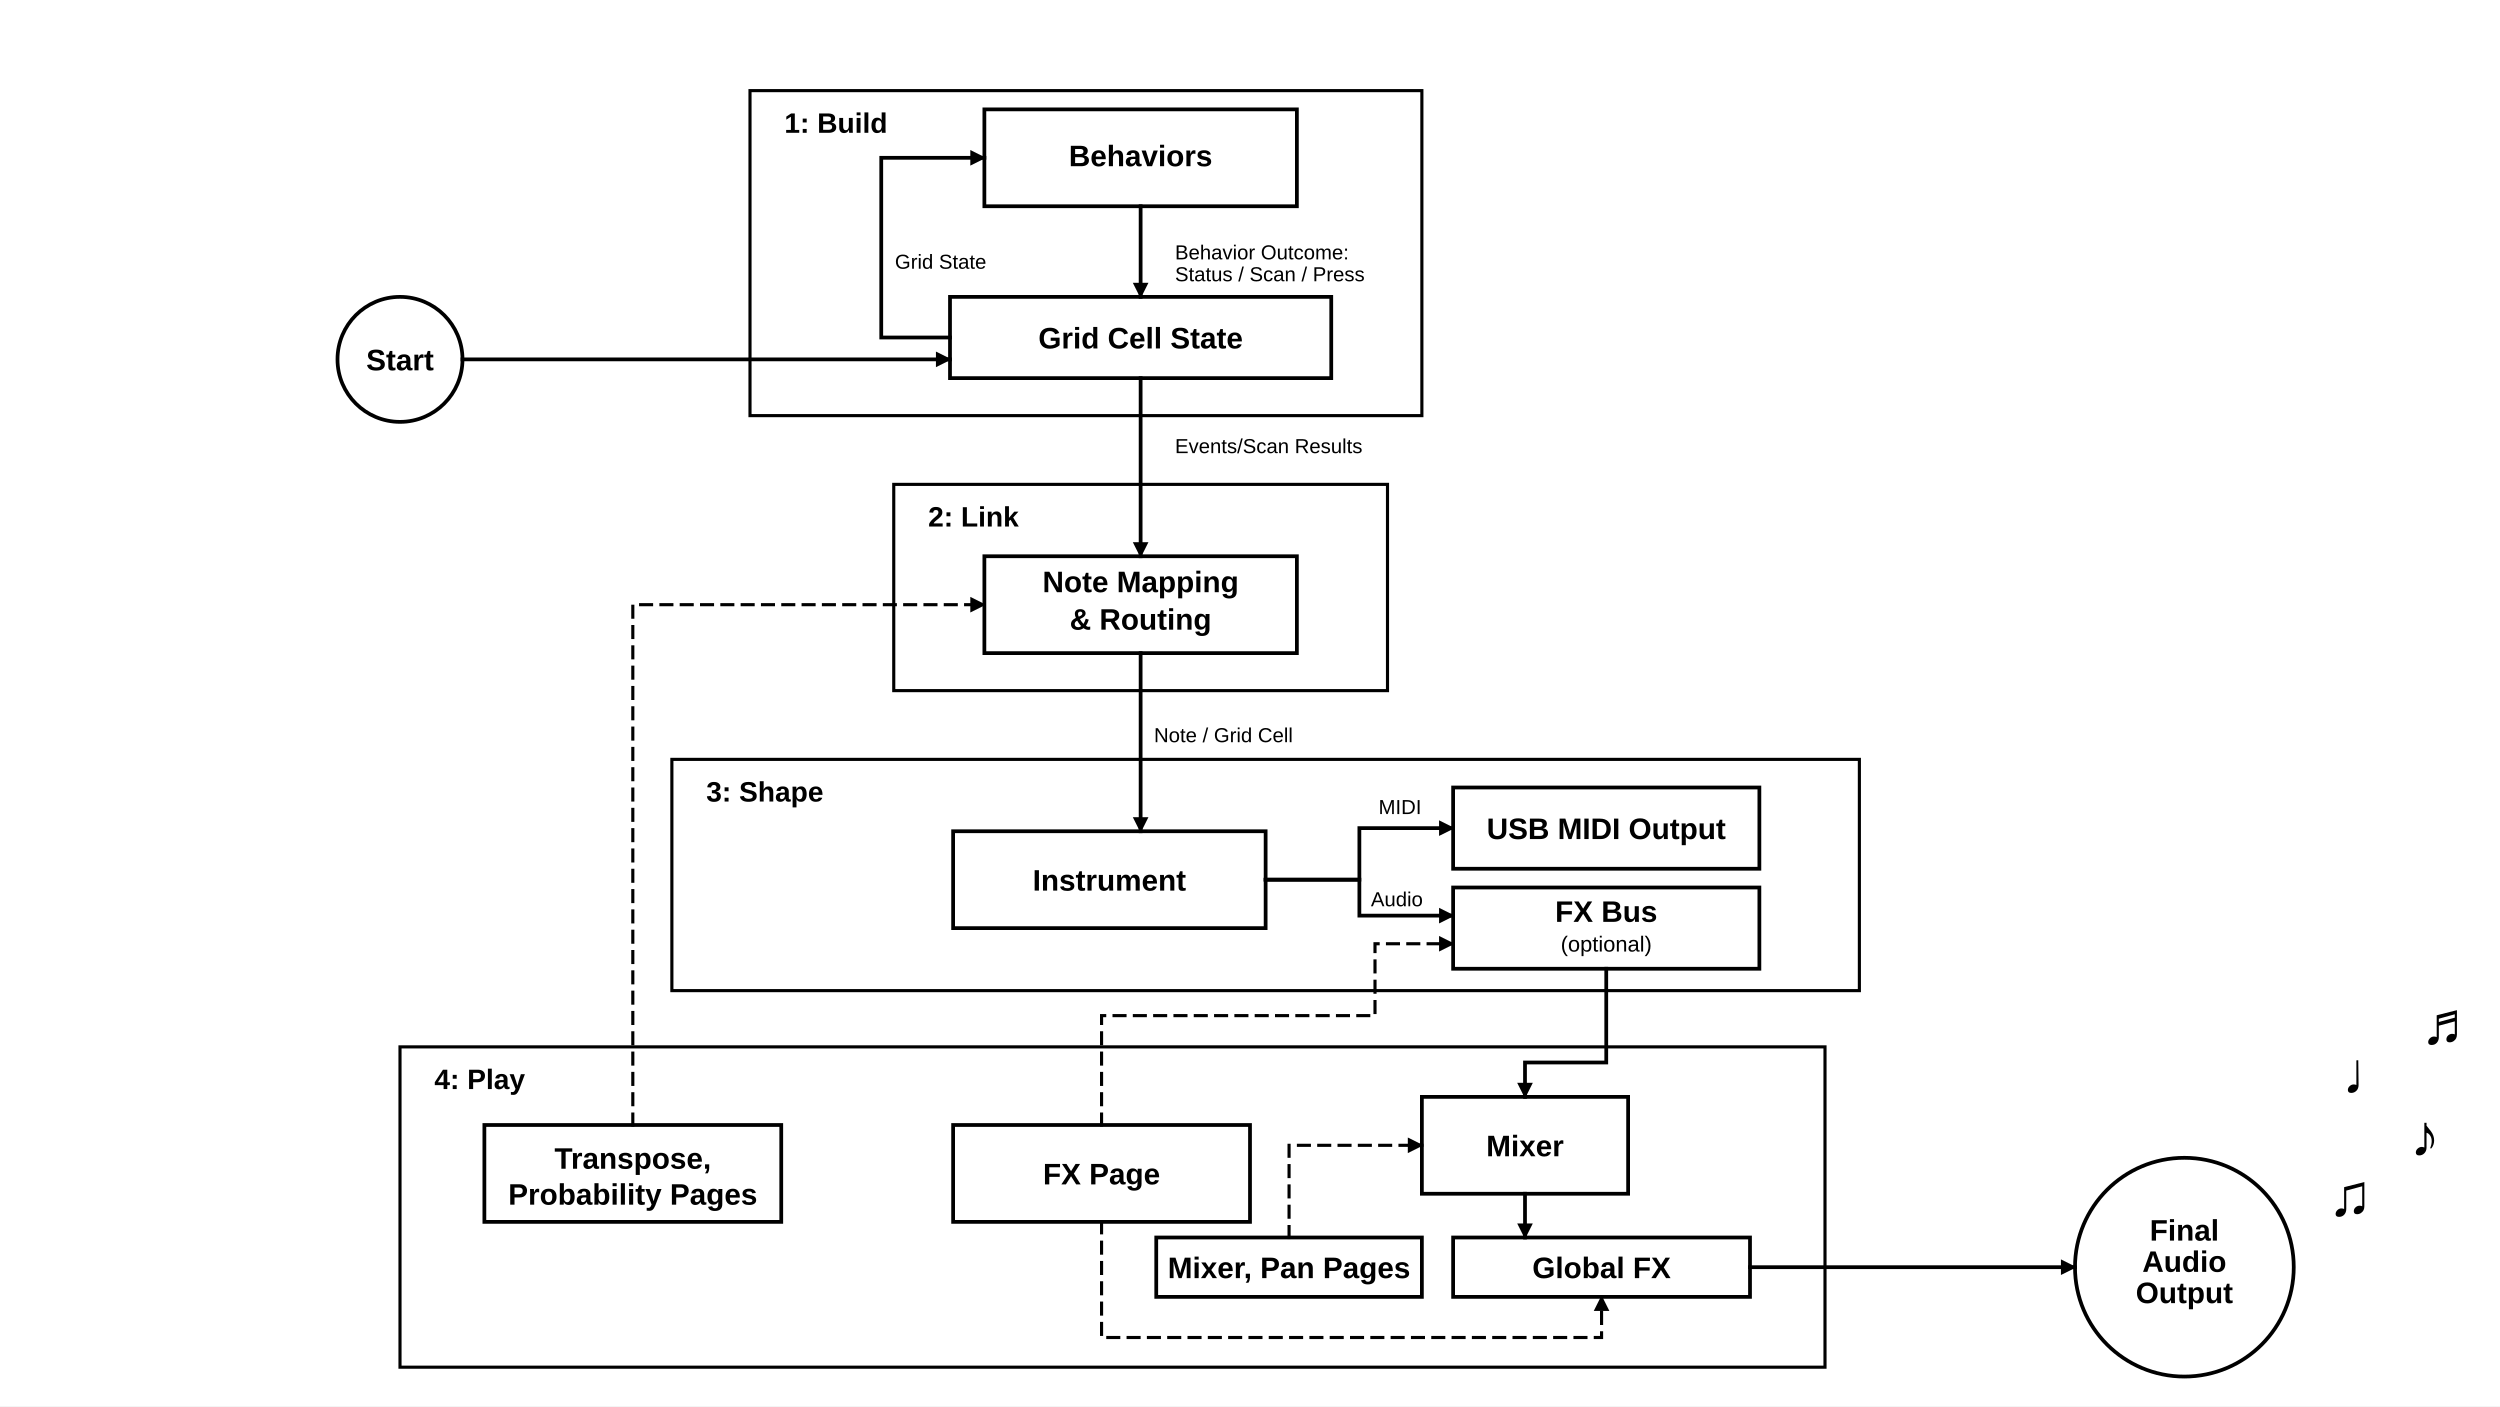
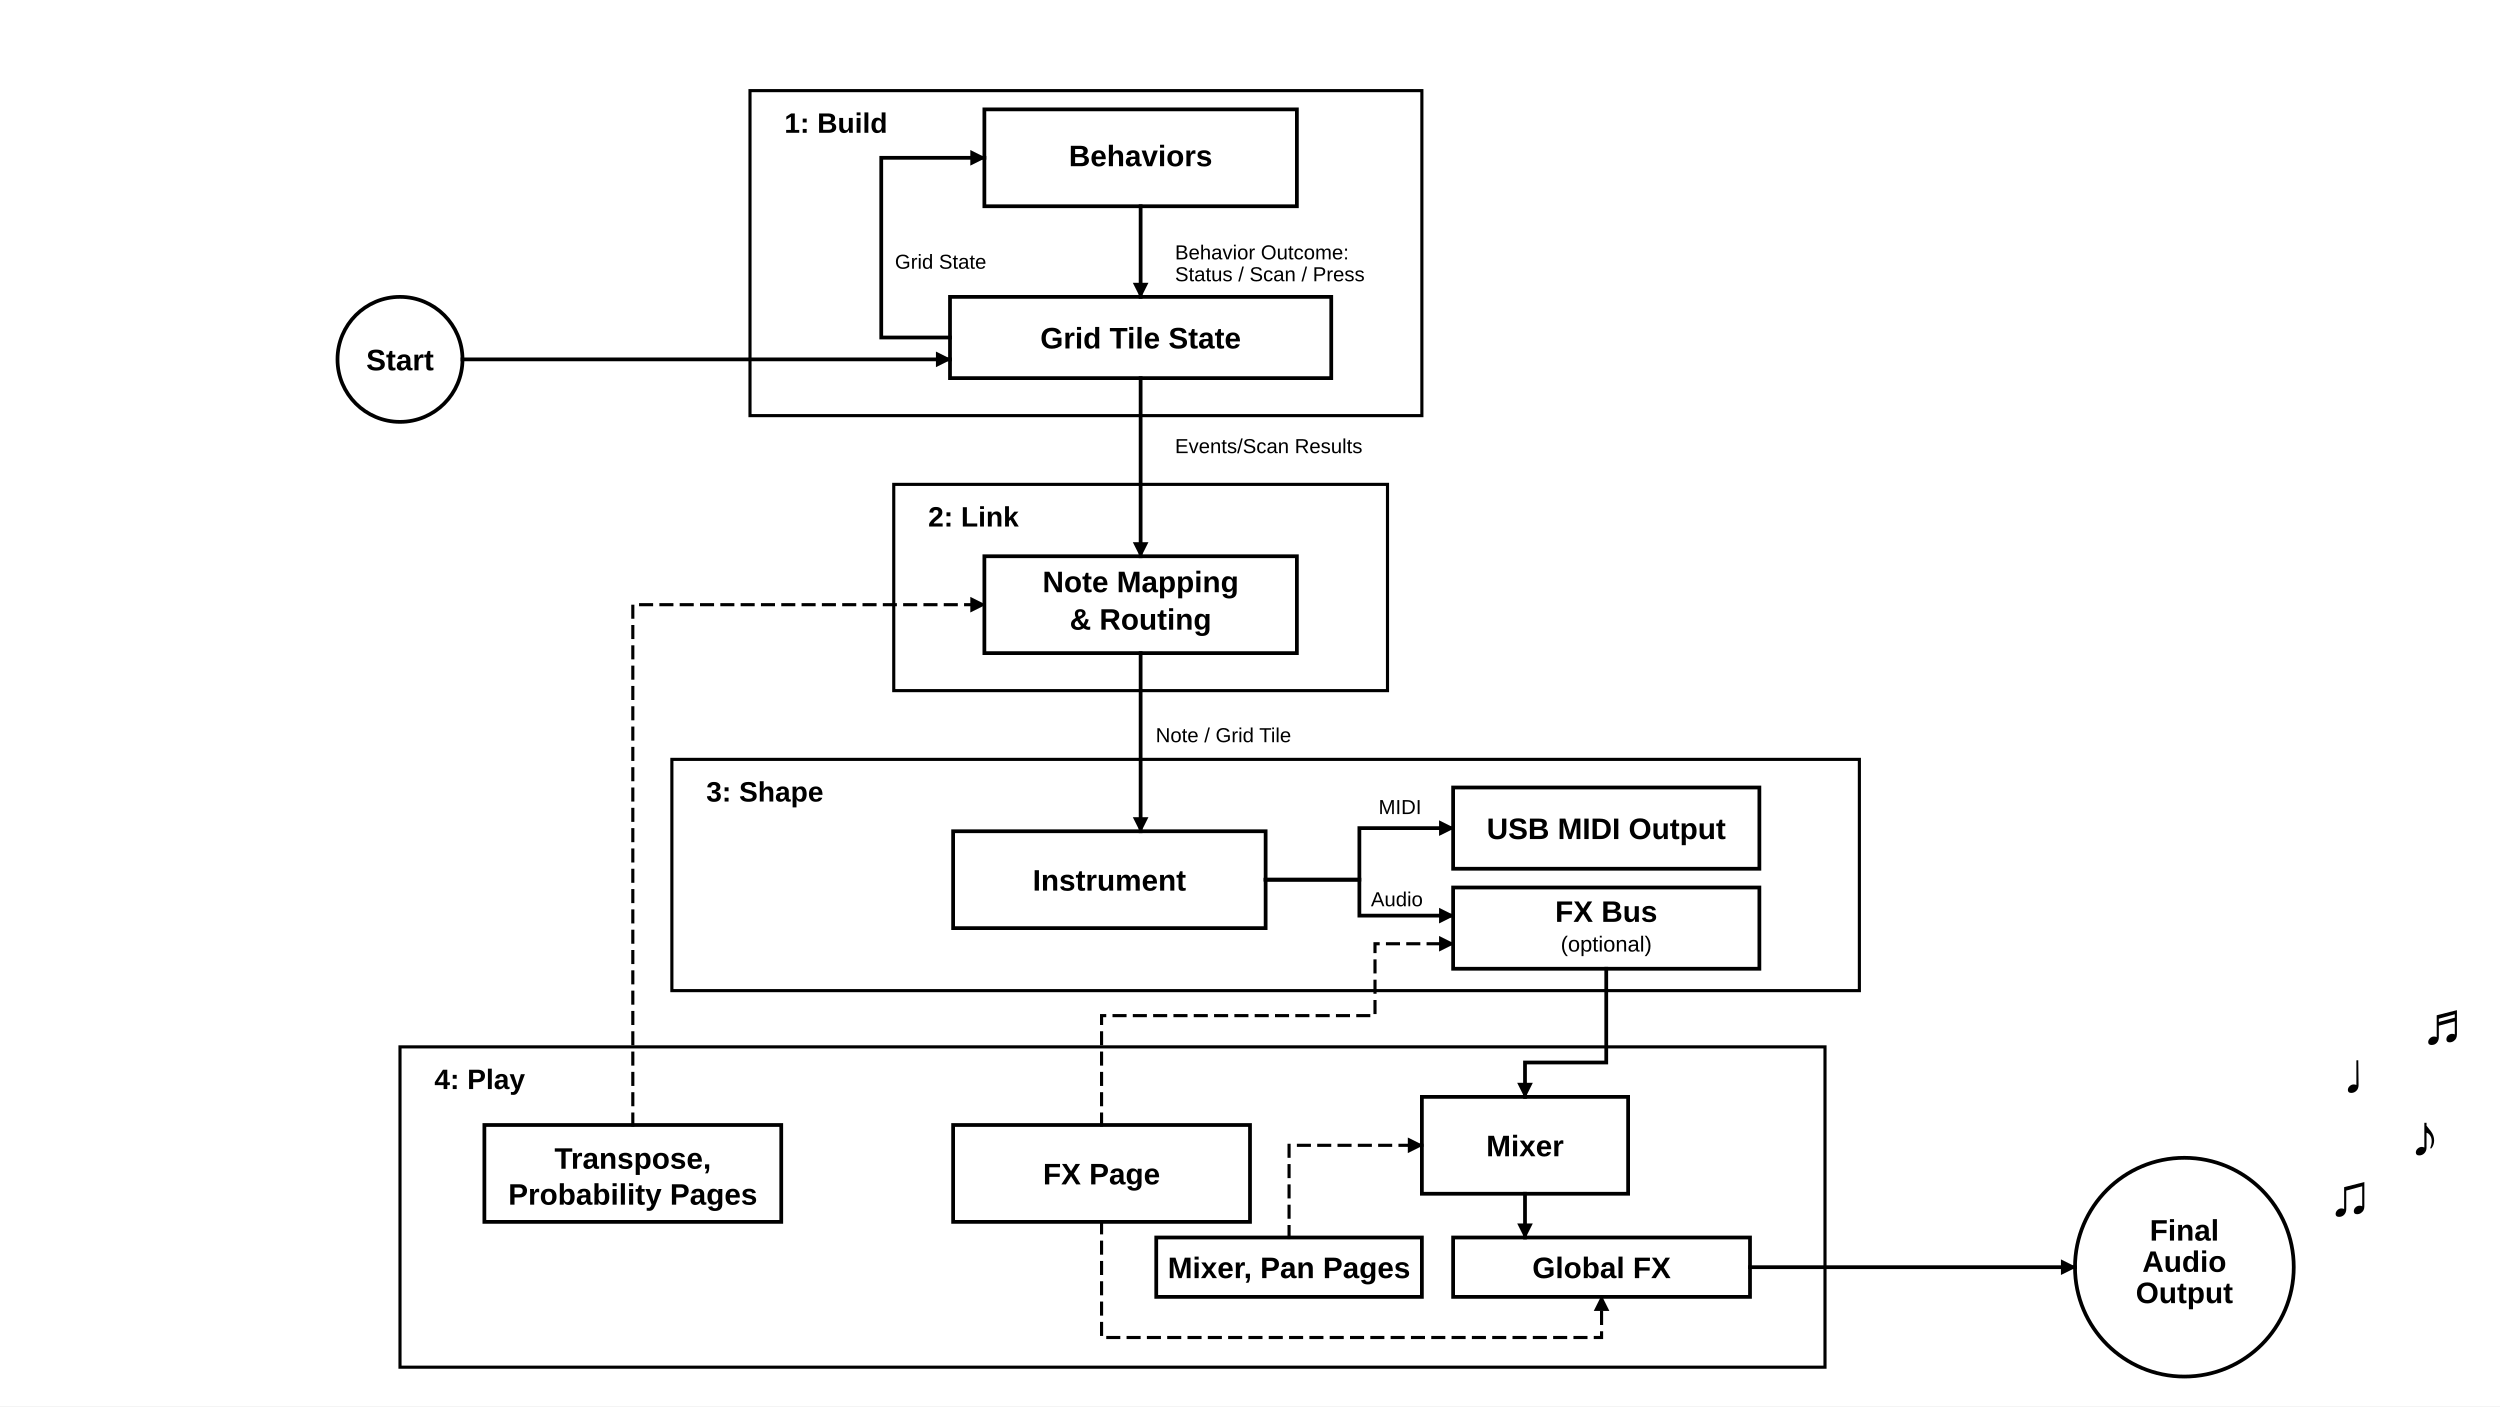
- <svg xmlns="http://www.w3.org/2000/svg" viewBox="0 0 1600 900" width="100%" role="graphics-document document" aria-roledescription="flowchart" aria-label="Cell state to sound flowchart">
+ <svg xmlns="http://www.w3.org/2000/svg" viewBox="0 0 1600 900" width="100%" role="graphics-document document" aria-roledescription="flowchart" aria-label="Tile state to sound flowchart">
  <defs>
    <marker id="arrow" markerWidth="10" markerHeight="10" refX="9" refY="5" orient="auto" markerUnits="userSpaceOnUse">
      <path d="M0,0 L10,5 L0,10 z" fill="#000" />
    </marker>
  </defs>
  <style>
    .box, .group { fill: none; stroke: #000; stroke-width: 2.4; }
    .group { stroke-width: 2; }
    .txt { fill: #000; font-family: "Segoe UI", Arial, sans-serif; font-size: 17px; }
    .title { font-size: 19px; font-weight: 700; }
    .group-title { font-size: 18px; font-weight: 700; }
    .small { font-size: 14px; }
    .note-symbol { font-size: 38px; }
    .line { fill: none; stroke: #000; stroke-width: 2.4; stroke-linecap: square; stroke-linejoin: miter; marker-end: url(#arrow); }
    .line.thin { stroke-width: 2; }
    .line.page-control { stroke-dasharray: 7 6; }
    .label { fill: #000; font-family: "Segoe UI", Arial, sans-serif; font-size: 13px; }
  </style>
  <rect width="1600" height="900" fill="#fff" />
  <g id="nodes">
    <circle class="box" cx="256" cy="230" r="40" />
    <text class="txt title" x="256" y="237" text-anchor="middle">Start</text>
    <rect class="group" x="480" y="58" width="430" height="208" />
    <text class="txt group-title" x="502" y="85">1: Build</text>
    <rect class="box" x="630" y="70" width="200" height="62" />
    <text class="txt title" x="730" y="101" text-anchor="middle" dominant-baseline="middle">Behaviors</text>
    <rect class="box" x="608" y="190" width="244" height="52" />
-     <text class="txt title" x="730" y="223" text-anchor="middle">Grid Cell State</text>
+     <text class="txt title" x="730" y="223" text-anchor="middle">Grid Tile State</text>
    <rect class="group" x="572" y="310" width="316" height="132" />
    <text class="txt group-title" x="594" y="337">2: Link</text>
    <rect class="box" x="630" y="356" width="200" height="62" />
    <text class="txt title" x="730" y="379" text-anchor="middle">Note Mapping</text>
    <text class="txt title" x="730" y="403" text-anchor="middle">&amp; Routing</text>
    <rect class="group" x="430" y="486" width="760" height="148" />
    <text class="txt group-title" x="452" y="513">3: Shape</text>
    <rect class="box" x="610" y="532" width="200" height="62" />
    <text class="txt title" x="710" y="570" text-anchor="middle">Instrument</text>
    <rect class="box" x="930" y="504" width="196" height="52" />
    <text class="txt title" x="1028" y="537" text-anchor="middle">USB MIDI Output</text>
    <rect class="box" x="930" y="568" width="196" height="52" />
    <text class="txt title" x="1028" y="590" text-anchor="middle">FX Bus</text>
    <text class="txt small" x="1028" y="609" text-anchor="middle">(optional)</text>
    <rect class="group" x="256" y="670" width="912" height="205" />
    <text class="txt group-title" x="278" y="697">4: Play</text>
    <rect class="box" x="310" y="720" width="190" height="62" />
    <text class="txt title" x="405" y="748" text-anchor="middle">Transpose,</text>
    <text class="txt title" x="405" y="771" text-anchor="middle">Probability Pages</text>
    <rect class="box" x="610" y="720" width="190" height="62" />
    <text class="txt title" x="705" y="758" text-anchor="middle">FX Page</text>
    <rect class="box" x="910" y="702" width="132" height="62" />
    <text class="txt title" x="976" y="740" text-anchor="middle">Mixer</text>
    <rect class="box" x="930" y="792" width="190" height="38" />
    <text class="txt title" x="1025" y="818" text-anchor="middle">Global FX</text>
    <rect class="box" x="740" y="792" width="170" height="38" />
    <text class="txt title" x="825" y="818" text-anchor="middle">Mixer, Pan Pages</text>
    <circle class="box" cx="1398" cy="811" r="70" />
    <text class="txt title" x="1398" y="794" text-anchor="middle">Final</text>
    <text class="txt title" x="1398" y="814" text-anchor="middle">Audio</text>
    <text class="txt title" x="1398" y="834" text-anchor="middle">Output</text>
    <text class="txt note-symbol" x="1504" y="778" text-anchor="middle">♫</text>
    <text class="txt note-symbol" x="1552" y="740" text-anchor="middle">♪</text>
    <text class="txt note-symbol" x="1518" y="700" text-anchor="middle">♩</text>
    <text class="txt note-symbol" x="1568" y="668" text-anchor="middle">♬</text>
  </g>
  <g id="arrows">
    <path class="line" d="M296 230 H608" />
    <path class="line" d="M730 132 V190" />
    <path class="line" d="M608 216 H564 V101 H630" />
    <text class="label" x="752" y="166" text-anchor="start">Behavior Outcome:</text>
    <text class="label" x="752" y="180" text-anchor="start">Status / Scan / Press</text>
    <text class="label" x="602" y="172" text-anchor="middle">Grid State</text>
    <path class="line" d="M730 242 V356" />
    <text class="label" x="752" y="290" text-anchor="start">Events/Scan Results</text>
    <path class="line" d="M730 418 V532" />
-     <text class="label" x="783" y="475" text-anchor="middle">Note / Grid Cell</text>
+     <text class="label" x="783" y="475" text-anchor="middle">Note / Grid Tile</text>
    <path class="line" d="M810 563 H870 V530 H930" />
    <text class="label" x="896" y="521" text-anchor="middle">MIDI</text>
    <path class="line" d="M810 563 H870 V586 H930" />
    <text class="label" x="894" y="580" text-anchor="middle">Audio</text>
    <path class="line" d="M1028 620 V680 H976 V702" />
    <path class="line" d="M976 764 V792" />
    <path class="line" d="M1120 811 H1328" />
    <path class="line thin page-control" d="M405 720 V387 H630" />
    <path class="line thin page-control" d="M705 720 V650 H880 V604 H930" />
    <path class="line thin page-control" d="M825 792 V733 H910" />
    <path class="line thin page-control" d="M705 782 V856 H1025 V830" />
  </g>
</svg>
